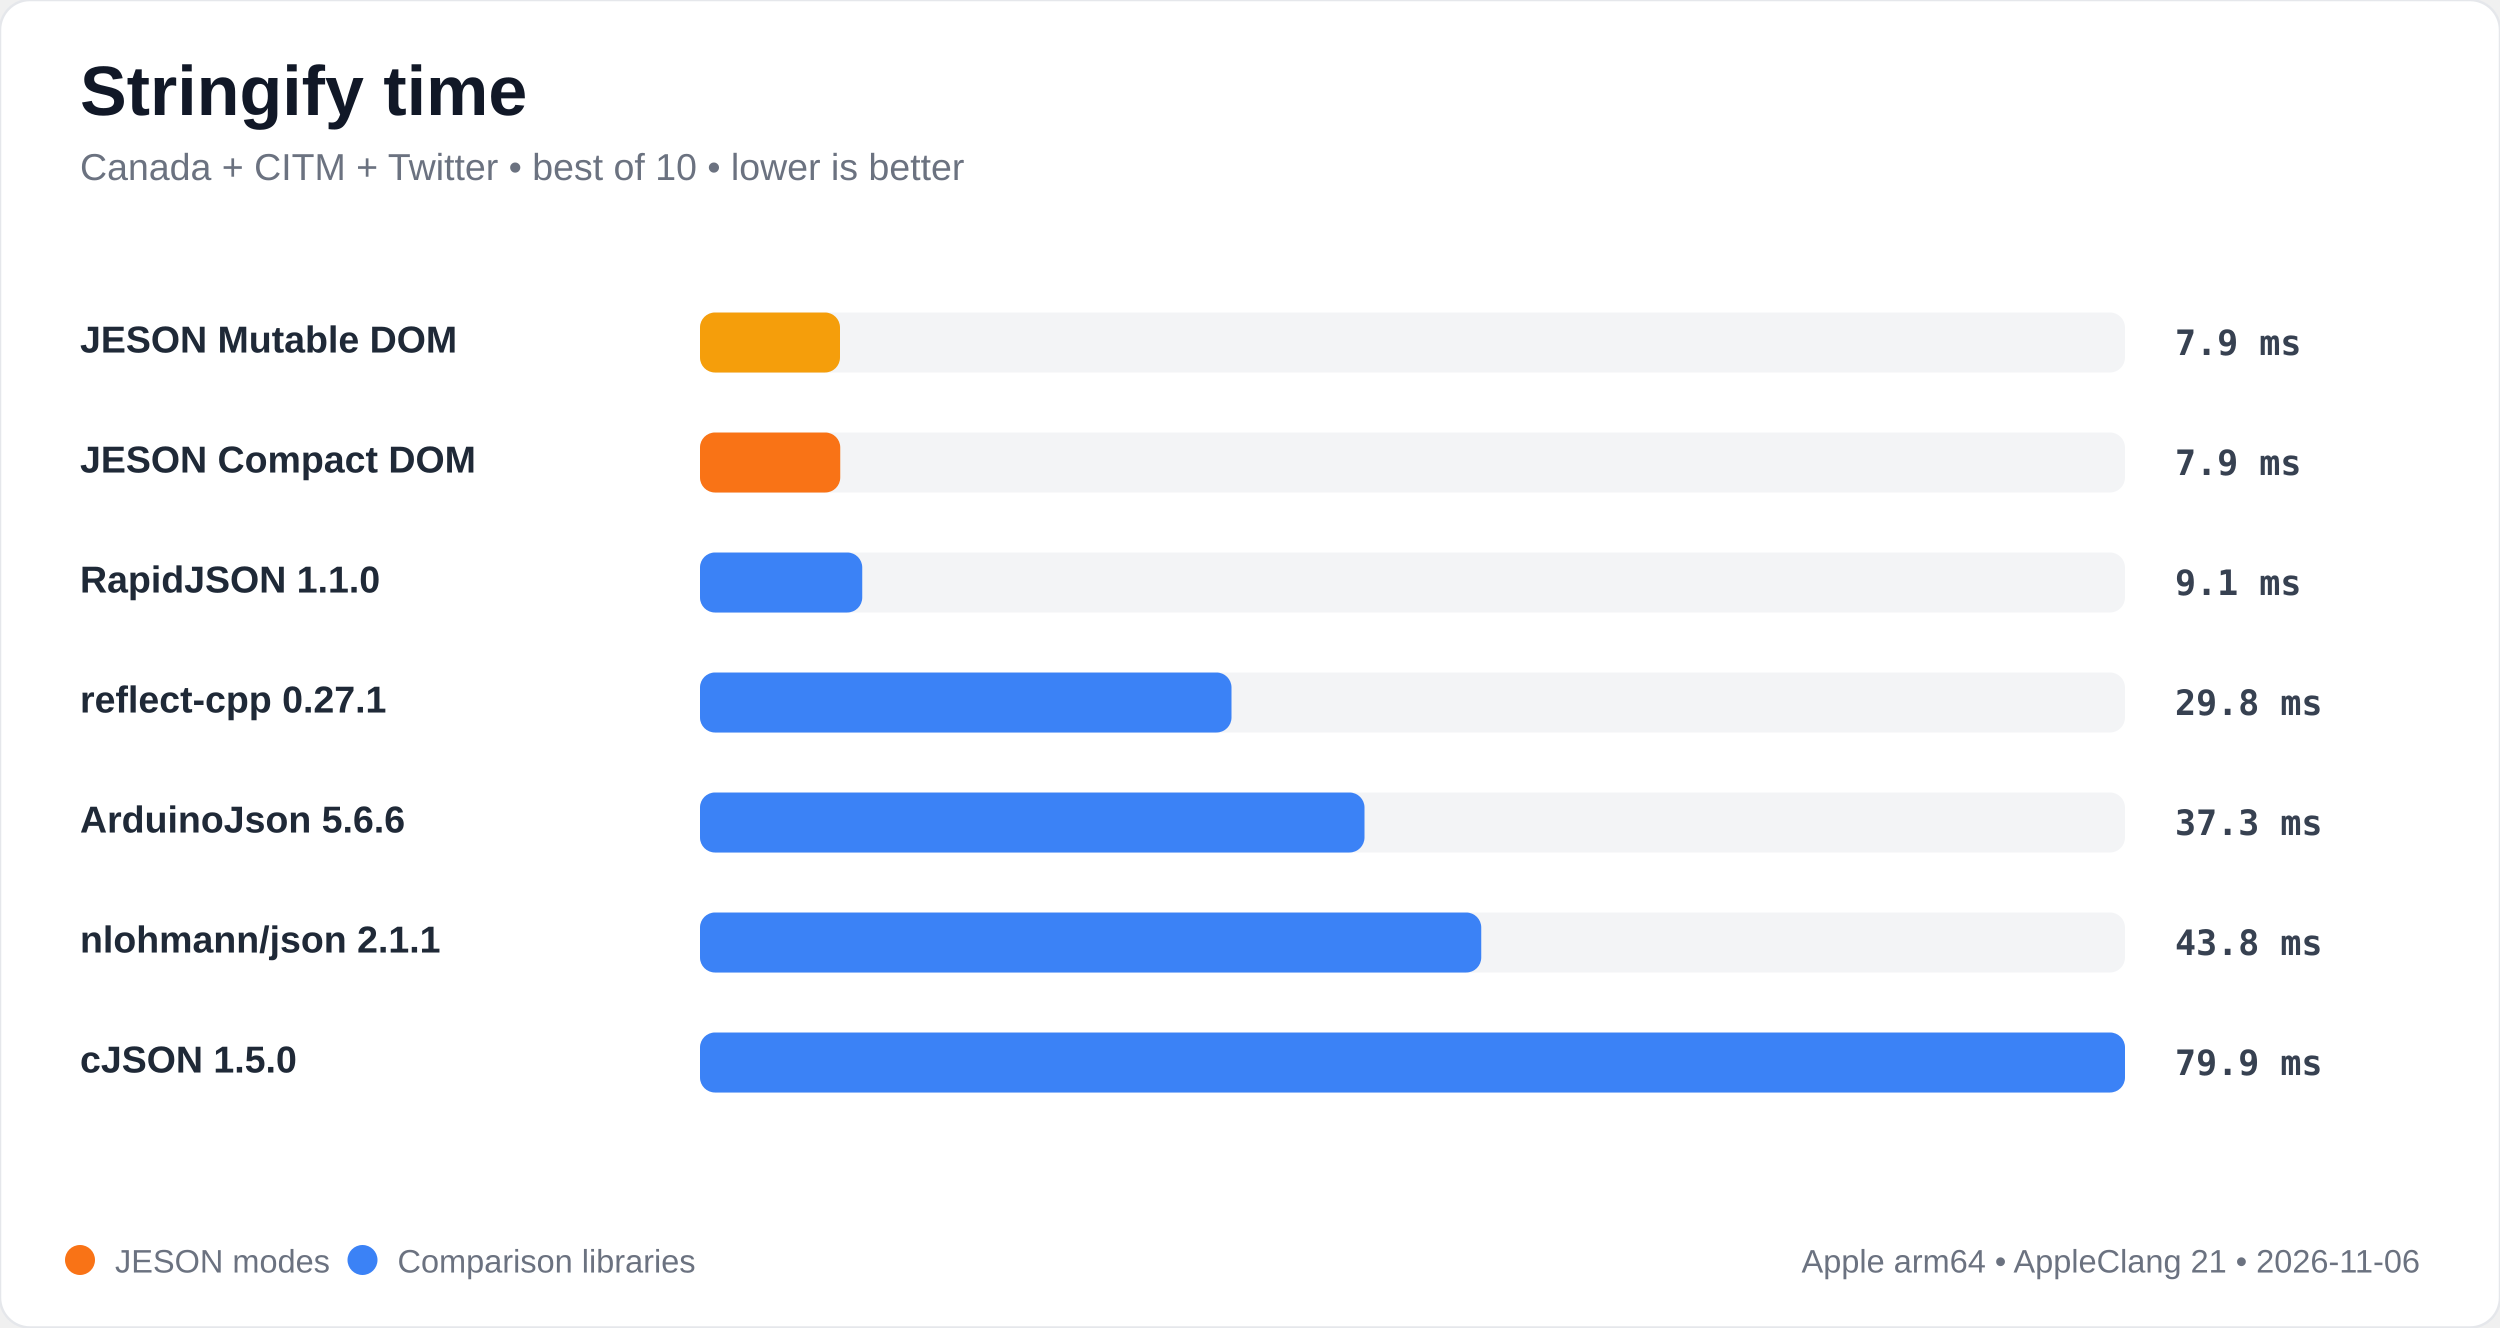
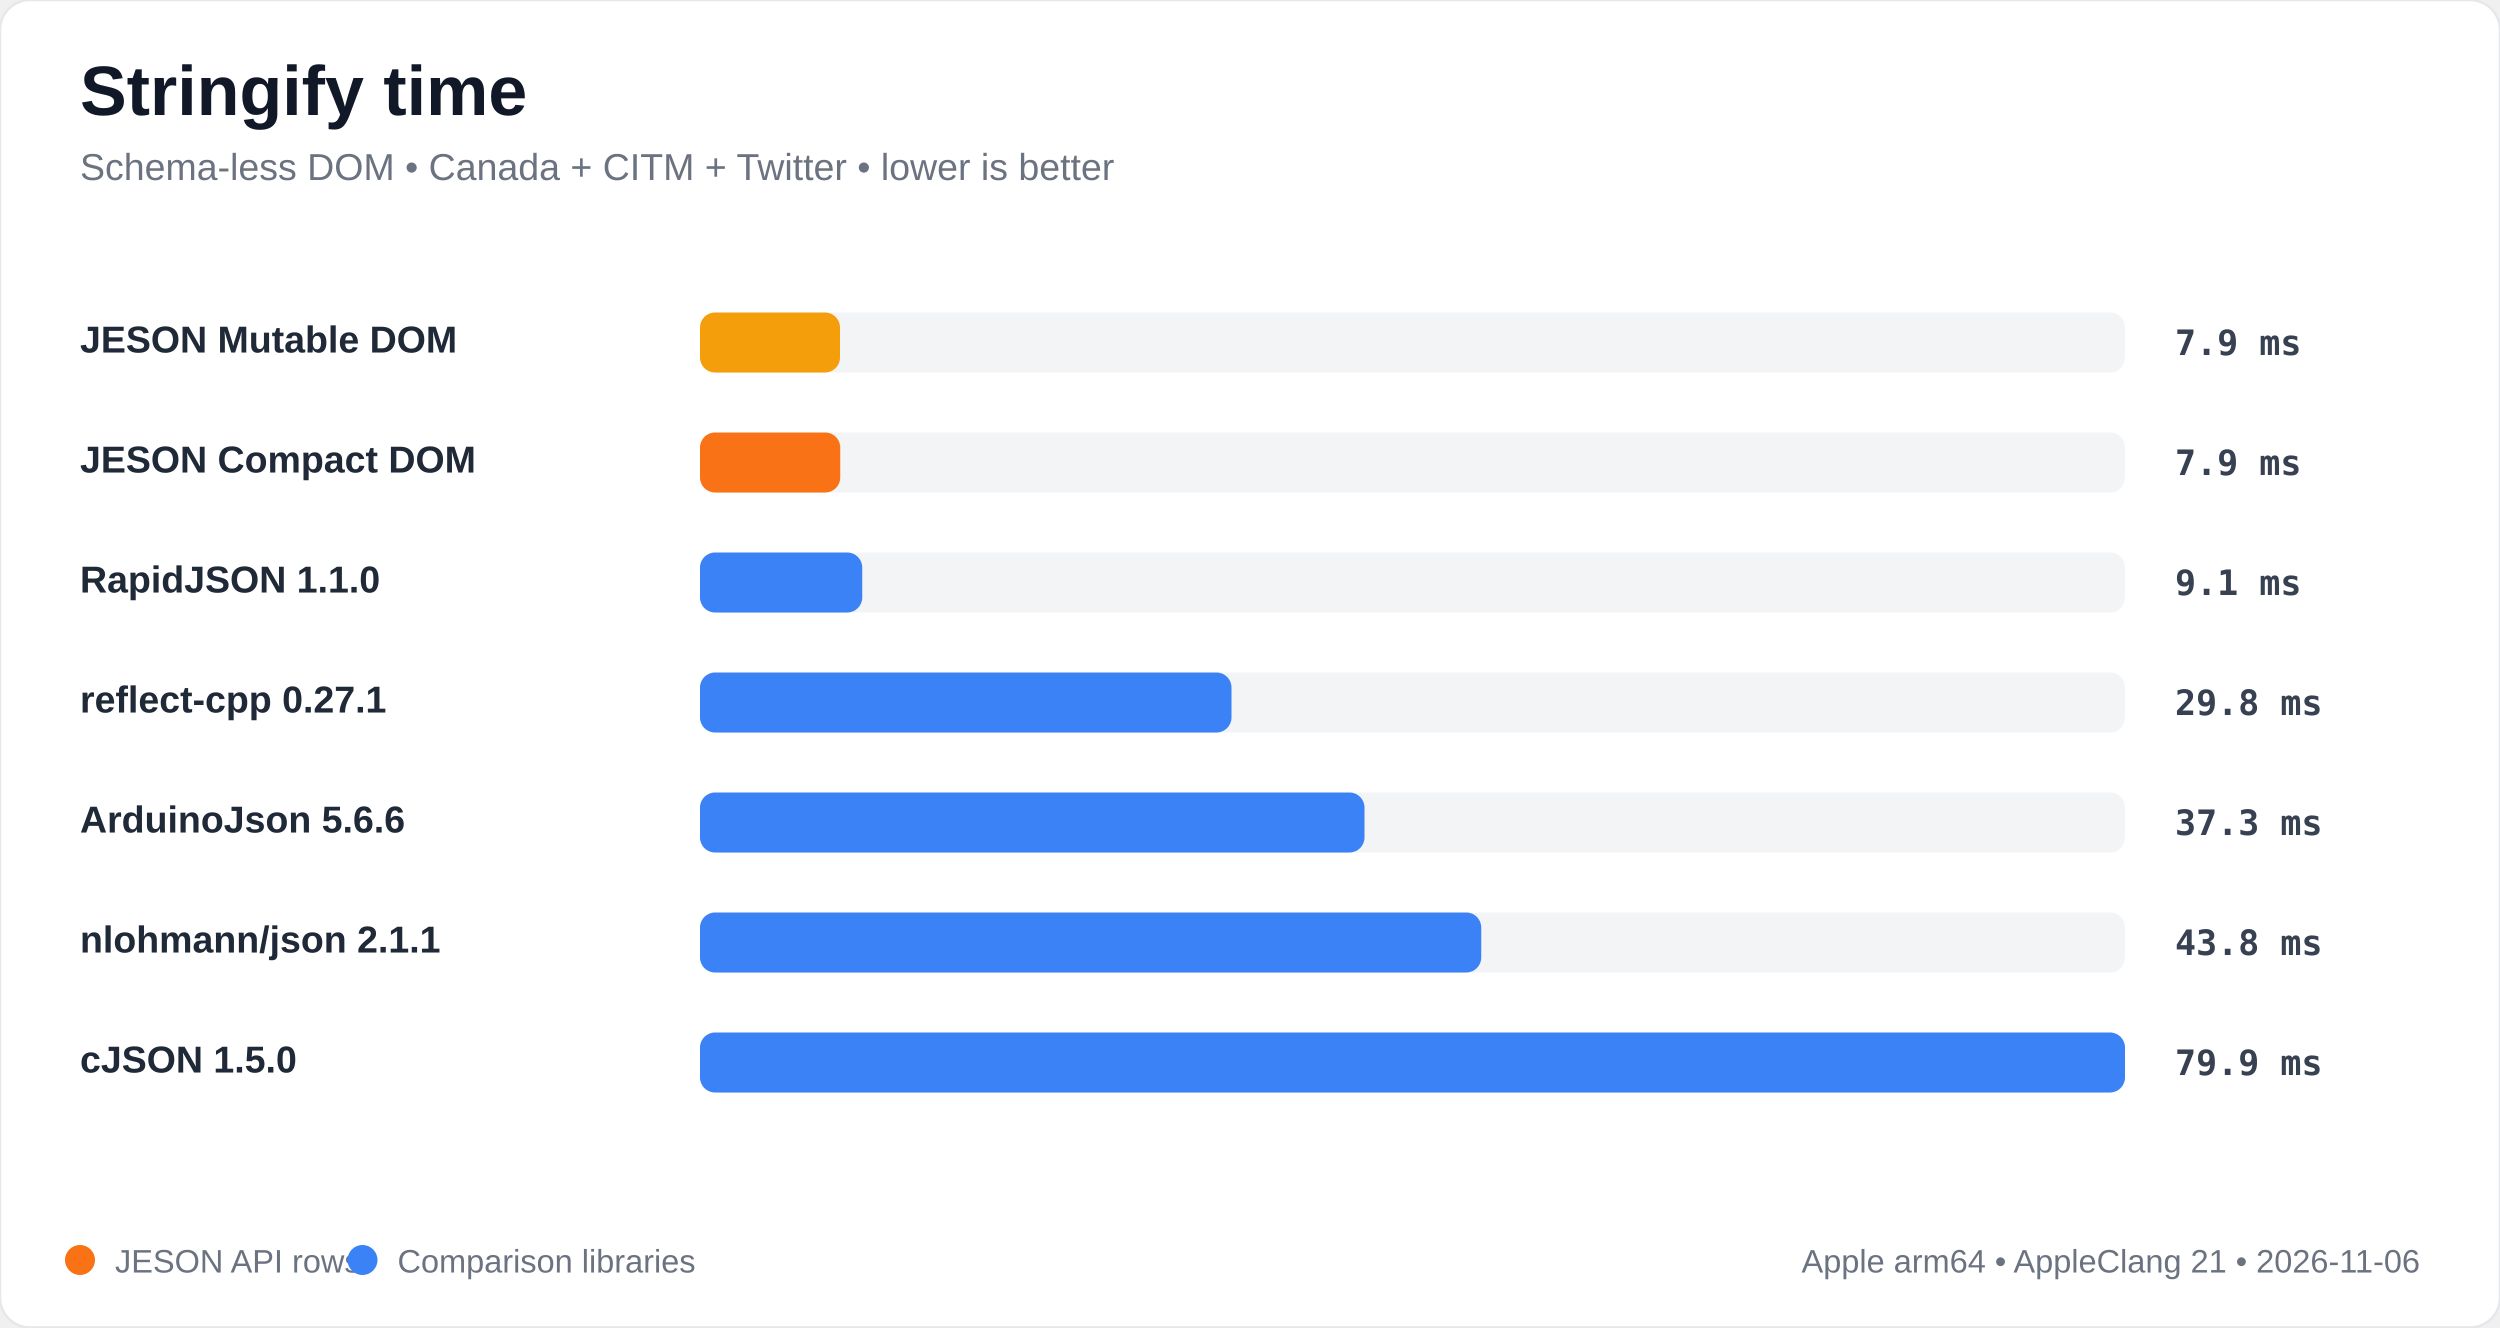
<svg xmlns="http://www.w3.org/2000/svg" viewBox="0 0 1000 531" role="img">
  <rect width="1000" height="531" rx="12" fill="#ffffff" stroke="#e5e7eb" />
  <text x="32" y="46" font-family="Arial, sans-serif" font-size="28" font-weight="700" fill="#111827">Stringify time</text>
-   <text x="32" y="72" font-family="Arial, sans-serif" font-size="15" fill="#6b7280">Canada + CITM + Twitter • best of 10 • lower is better</text>
+   <text x="32" y="72" font-family="Arial, sans-serif" font-size="15" fill="#6b7280">Schema-less DOM • Canada + CITM + Twitter • lower is better</text>
  <text x="32" y="141" font-family="Arial, sans-serif" font-size="15" font-weight="600" fill="#1f2937">JESON Mutable DOM</text>
  <rect x="280" y="125" width="570" height="24" rx="6" fill="#f3f4f6" />
  <rect x="280" y="125" width="56.0" height="24" rx="6" fill="#f59e0b" />
  <text x="870" y="142" font-family="monospace" font-size="14" font-weight="600" fill="#374151">7.9 ms</text>
  <text x="32" y="189" font-family="Arial, sans-serif" font-size="15" font-weight="600" fill="#1f2937">JESON Compact DOM</text>
  <rect x="280" y="173" width="570" height="24" rx="6" fill="#f3f4f6" />
  <rect x="280" y="173" width="56.1" height="24" rx="6" fill="#f97316" />
  <text x="870" y="190" font-family="monospace" font-size="14" font-weight="600" fill="#374151">7.9 ms</text>
  <text x="32" y="237" font-family="Arial, sans-serif" font-size="15" font-weight="600" fill="#1f2937">RapidJSON 1.1.0</text>
  <rect x="280" y="221" width="570" height="24" rx="6" fill="#f3f4f6" />
  <rect x="280" y="221" width="64.9" height="24" rx="6" fill="#3b82f6" />
  <text x="870" y="238" font-family="monospace" font-size="14" font-weight="600" fill="#374151">9.1 ms</text>
  <text x="32" y="285" font-family="Arial, sans-serif" font-size="15" font-weight="600" fill="#1f2937">reflect-cpp 0.27.1</text>
  <rect x="280" y="269" width="570" height="24" rx="6" fill="#f3f4f6" />
  <rect x="280" y="269" width="212.6" height="24" rx="6" fill="#3b82f6" />
  <text x="870" y="286" font-family="monospace" font-size="14" font-weight="600" fill="#374151">29.8 ms</text>
  <text x="32" y="333" font-family="Arial, sans-serif" font-size="15" font-weight="600" fill="#1f2937">ArduinoJson 5.6.6</text>
  <rect x="280" y="317" width="570" height="24" rx="6" fill="#f3f4f6" />
  <rect x="280" y="317" width="265.8" height="24" rx="6" fill="#3b82f6" />
  <text x="870" y="334" font-family="monospace" font-size="14" font-weight="600" fill="#374151">37.3 ms</text>
  <text x="32" y="381" font-family="Arial, sans-serif" font-size="15" font-weight="600" fill="#1f2937">nlohmann/json 2.1.1</text>
  <rect x="280" y="365" width="570" height="24" rx="6" fill="#f3f4f6" />
  <rect x="280" y="365" width="312.5" height="24" rx="6" fill="#3b82f6" />
  <text x="870" y="382" font-family="monospace" font-size="14" font-weight="600" fill="#374151">43.8 ms</text>
  <text x="32" y="429" font-family="Arial, sans-serif" font-size="15" font-weight="600" fill="#1f2937">cJSON 1.5.0</text>
  <rect x="280" y="413" width="570" height="24" rx="6" fill="#f3f4f6" />
  <rect x="280" y="413" width="570.0" height="24" rx="6" fill="#3b82f6" />
  <text x="870" y="430" font-family="monospace" font-size="14" font-weight="600" fill="#374151">79.9 ms</text>
  <circle cx="32" cy="504" r="6" fill="#f97316" />
-   <text x="46" y="509" font-family="Arial, sans-serif" font-size="13" fill="#6b7280">JESON modes</text>
+   <text x="46" y="509" font-family="Arial, sans-serif" font-size="13" fill="#6b7280">JESON API rows</text>
  <circle cx="145" cy="504" r="6" fill="#3b82f6" />
  <text x="159" y="509" font-family="Arial, sans-serif" font-size="13" fill="#6b7280">Comparison libraries</text>
  <text x="968" y="509" text-anchor="end" font-family="Arial, sans-serif" font-size="13" fill="#6b7280">Apple arm64 • AppleClang 21 • 2026-11-06</text>
</svg>
